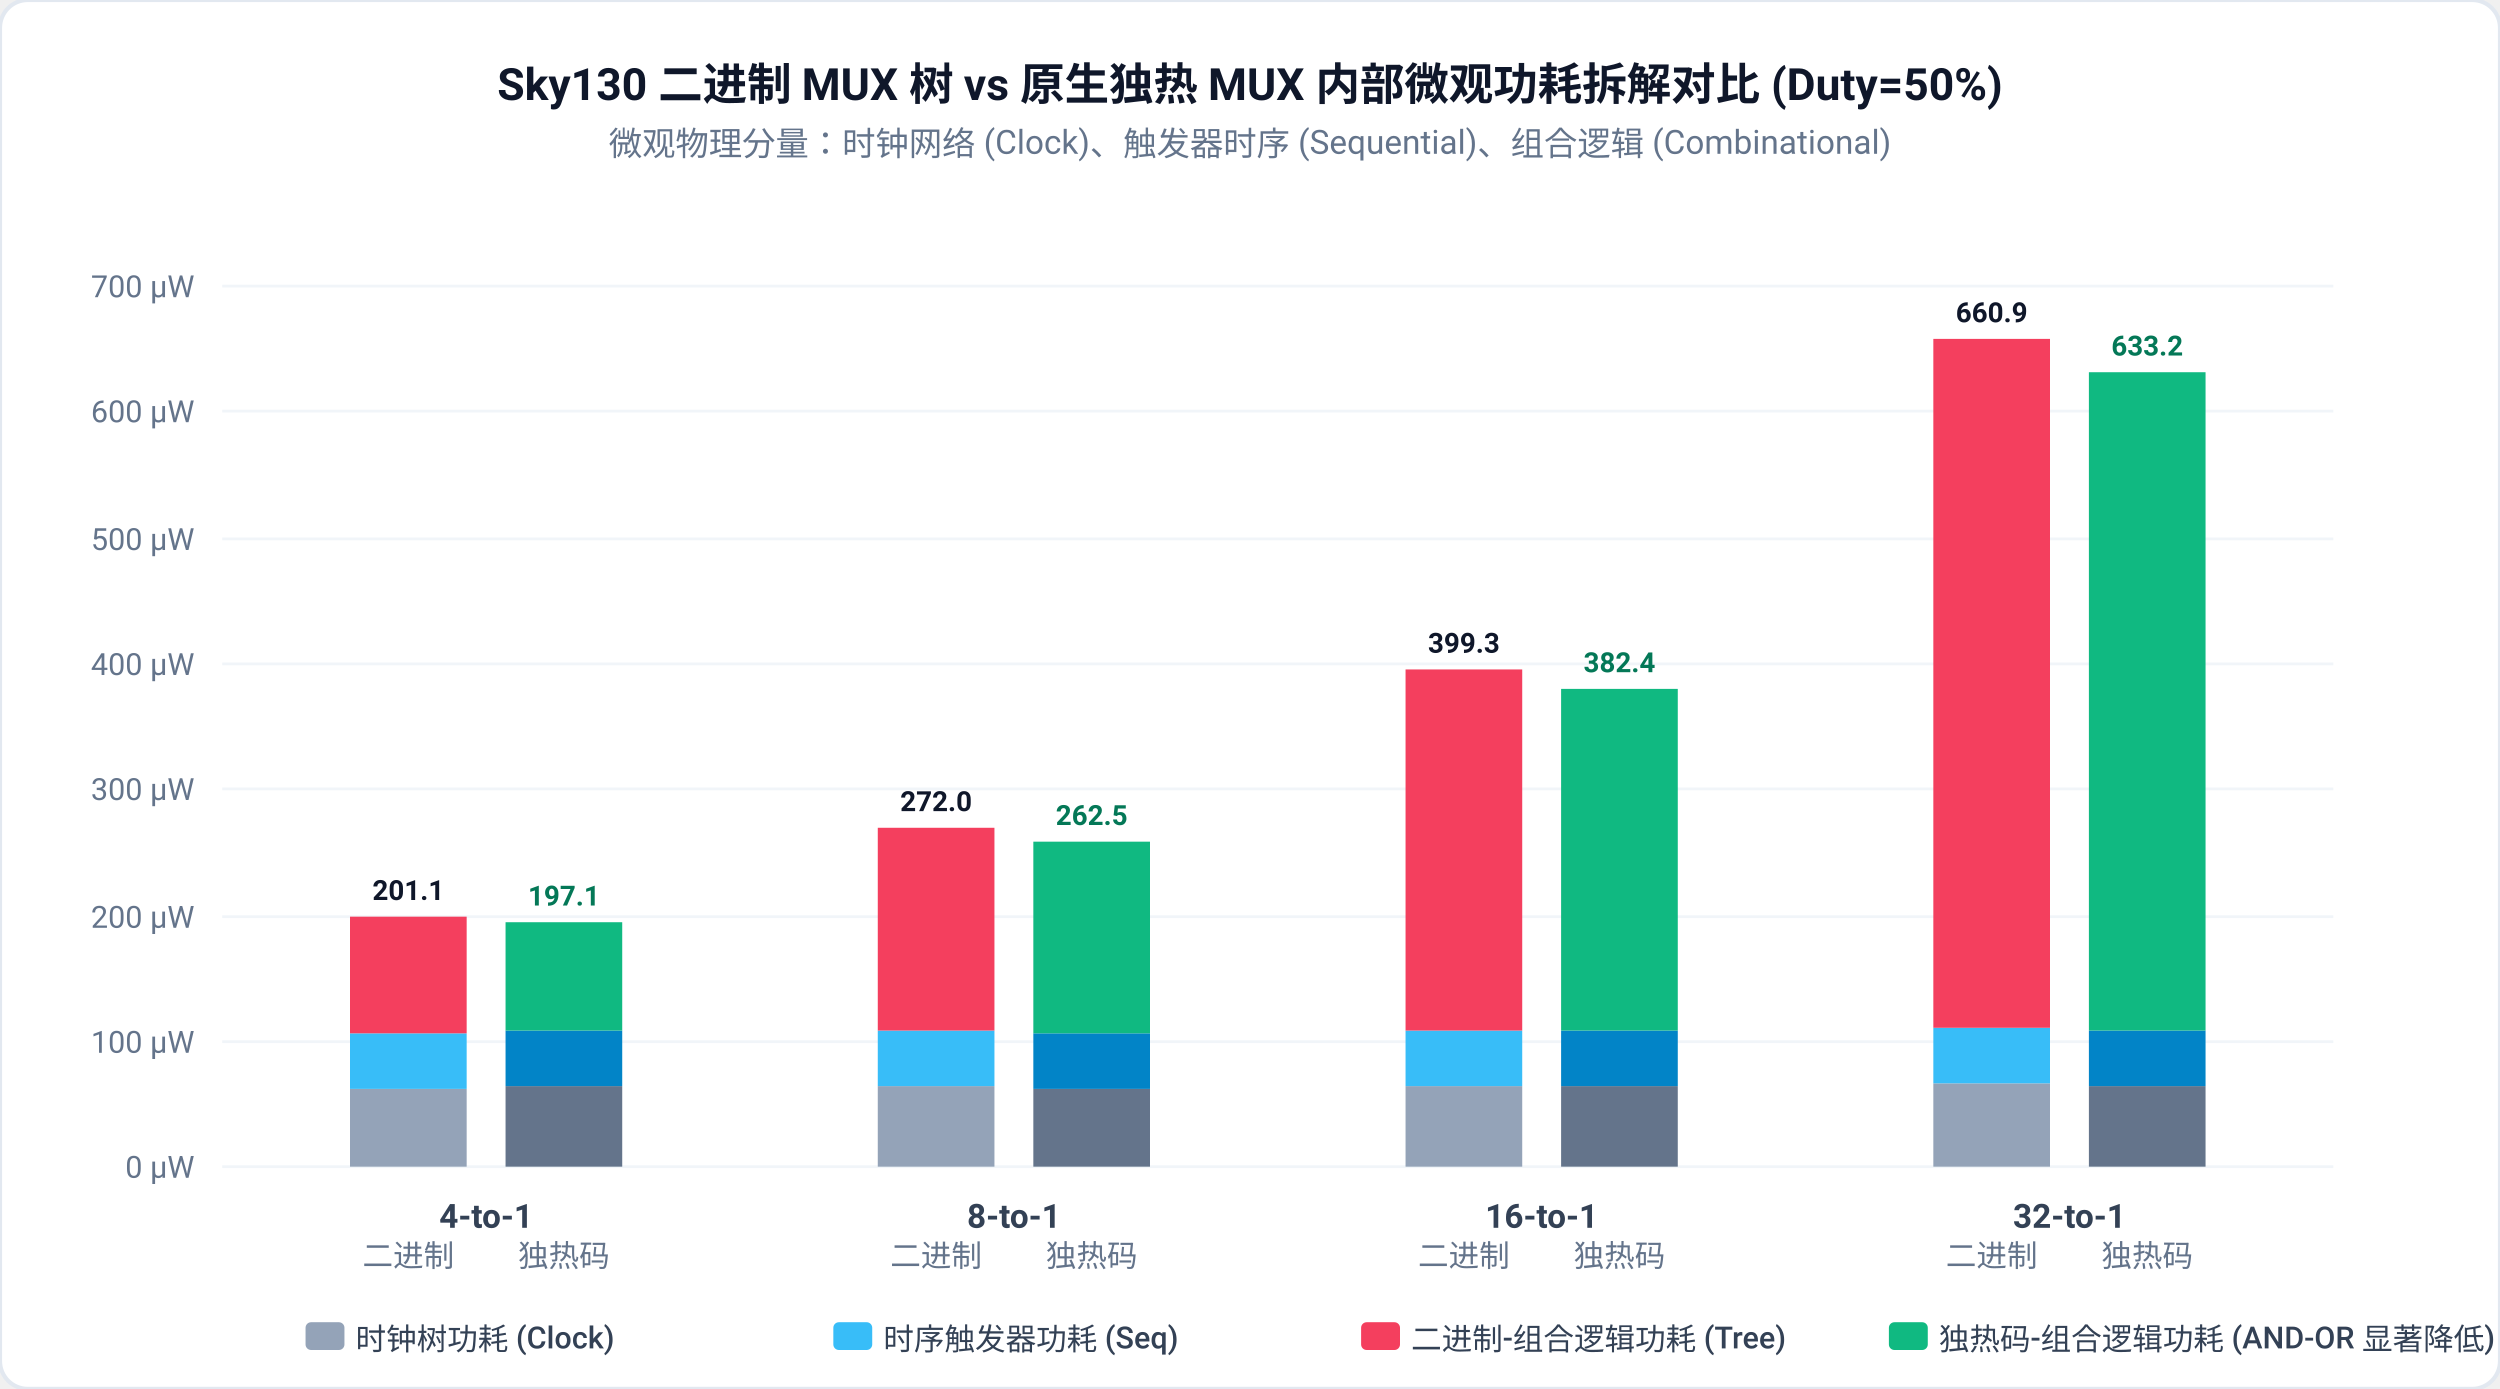
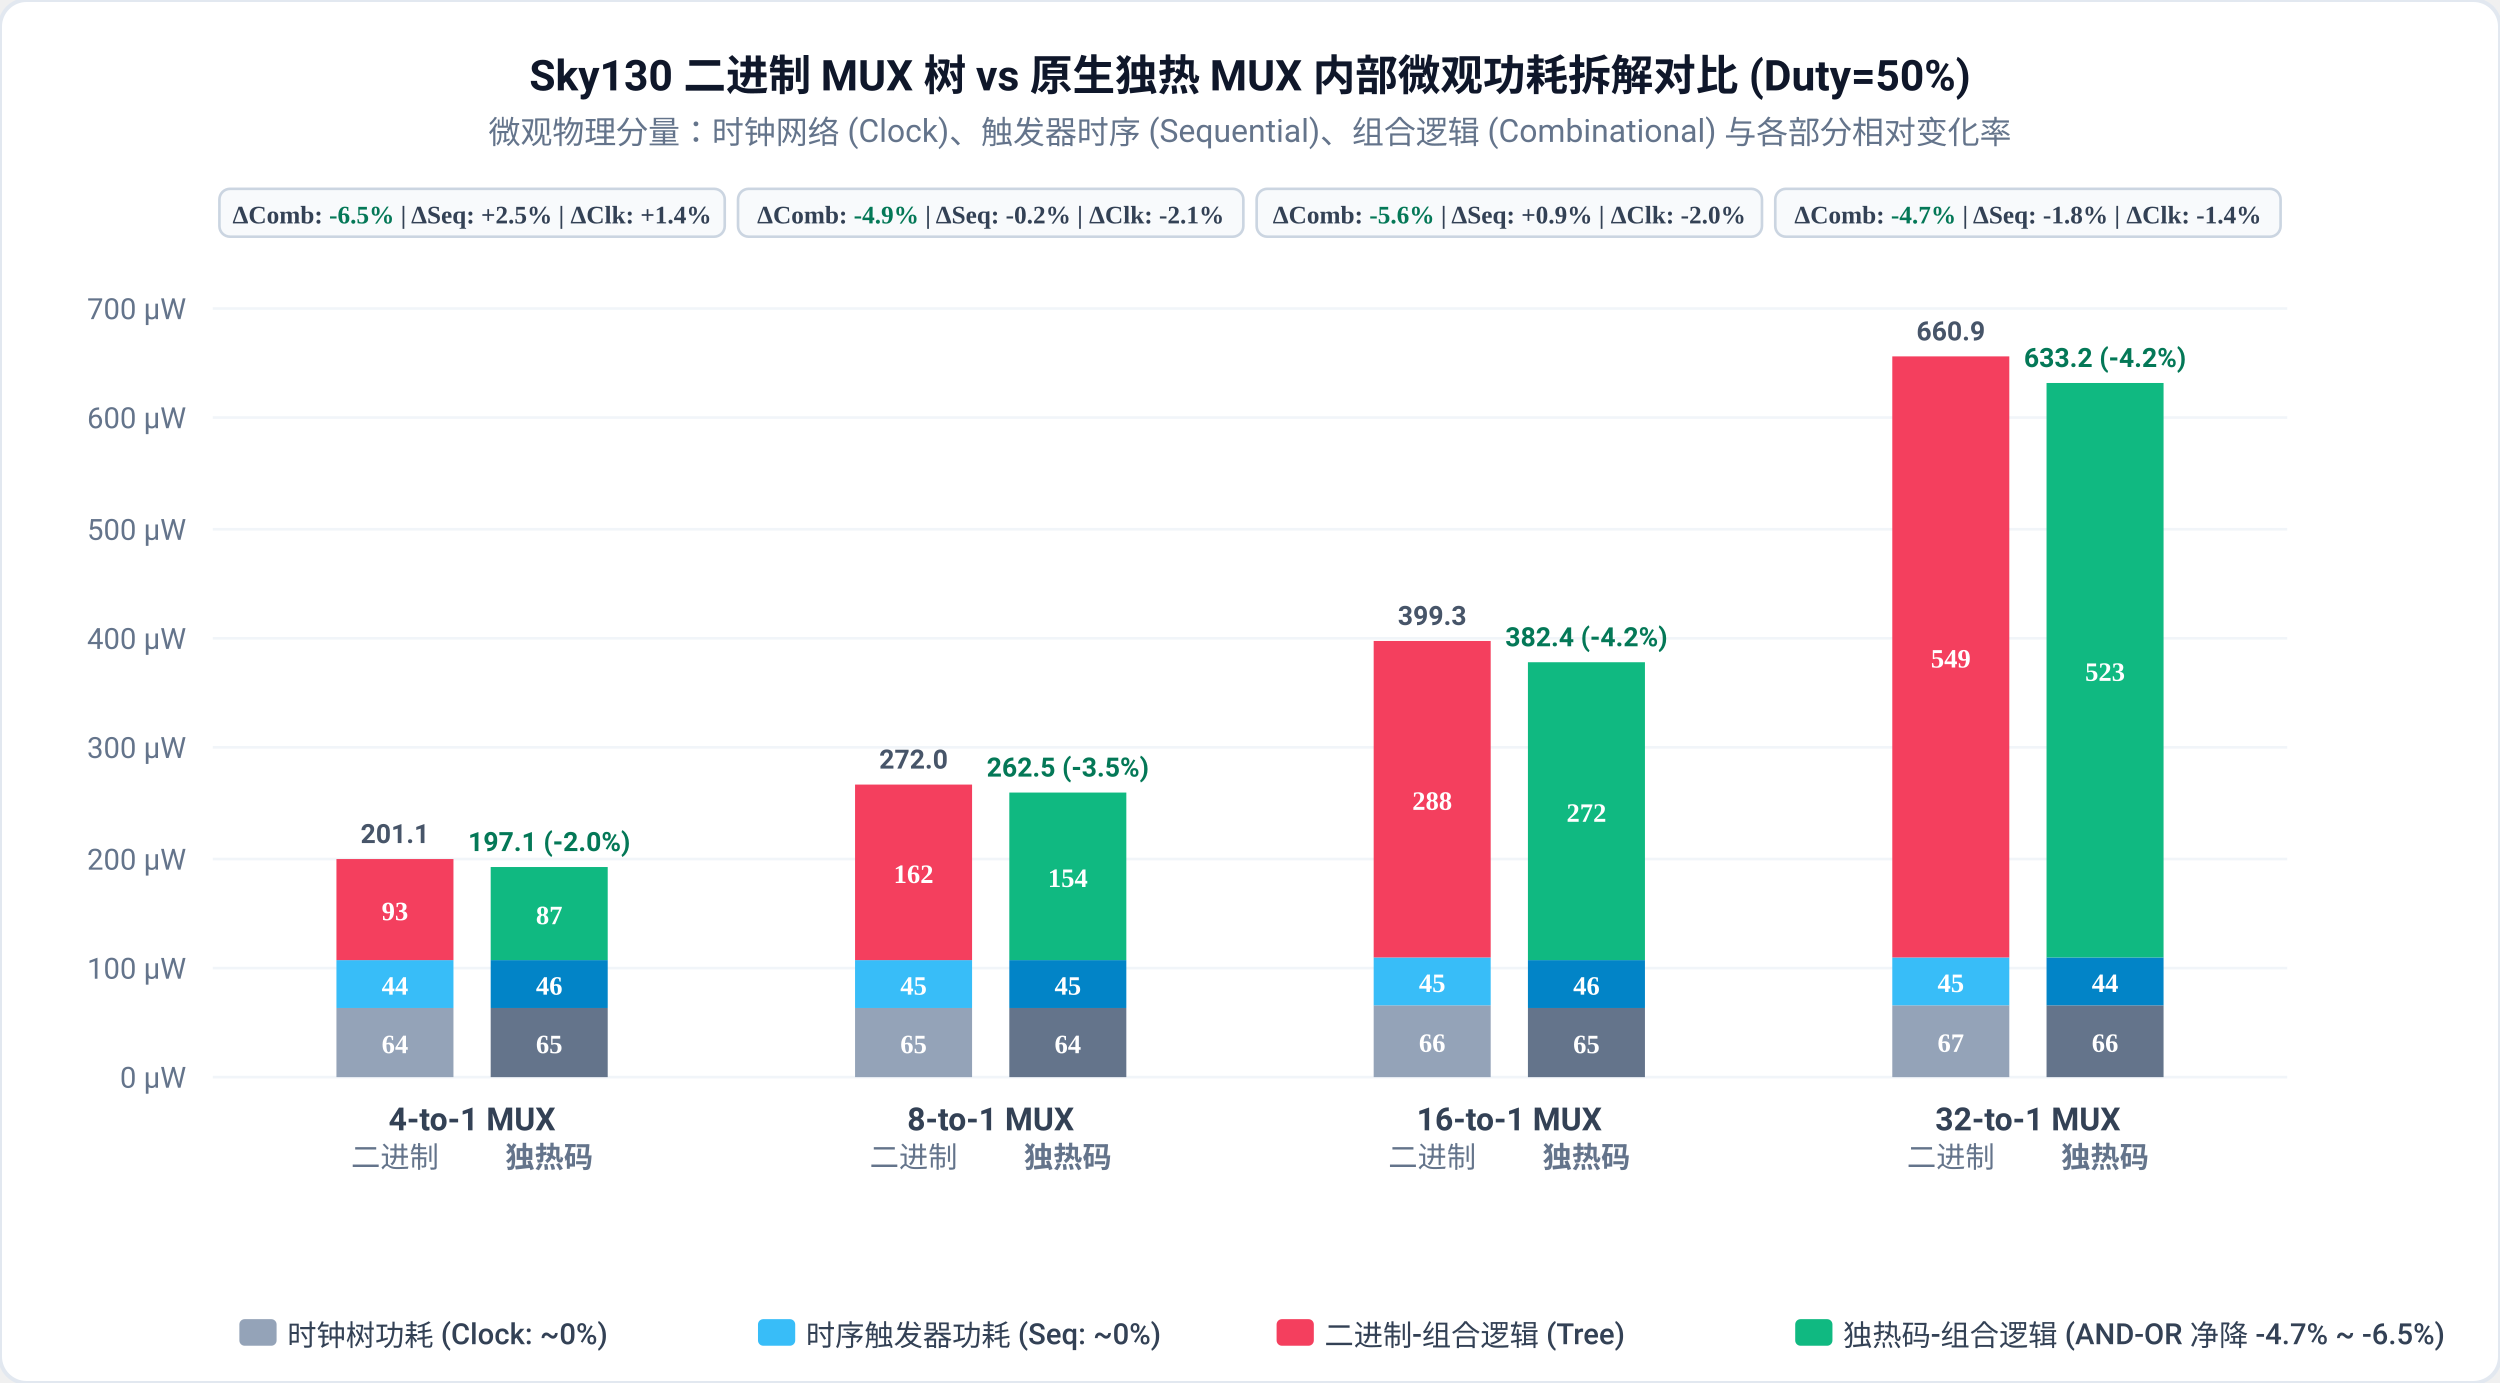
- <svg xmlns="http://www.w3.org/2000/svg" viewBox="0 0 900 500" width="900" height="500">
+ <svg xmlns="http://www.w3.org/2000/svg" viewBox="0 0 940 520" width="940" height="520">
  <defs>
    <style>
    .title { font-family: -apple-system, BlinkMacSystemFont, "Segoe UI", Roboto, Helvetica, Arial, sans-serif; font-size: 16px; font-weight: 700; fill: #0f172a; }
    .subtitle { font-family: -apple-system, BlinkMacSystemFont, "Segoe UI", Roboto, Helvetica, Arial, sans-serif; font-size: 12px; fill: #64748b; }
    .axis-label { font-family: -apple-system, BlinkMacSystemFont, "Segoe UI", Roboto, Helvetica, Arial, sans-serif; font-size: 12px; font-weight: 600; fill: #334155; }
    .tick-label { font-family: -apple-system, BlinkMacSystemFont, "Segoe UI", Roboto, Helvetica, Arial, sans-serif; font-size: 11px; fill: #64748b; }
    .data-label { font-family: -apple-system, BlinkMacSystemFont, "Segoe UI", Roboto, Helvetica, Arial, sans-serif; font-size: 10px; font-weight: 700; }
    .legend-text { font-family: -apple-system, BlinkMacSystemFont, "Segoe UI", Roboto, Helvetica, Arial, sans-serif; font-size: 11px; font-weight: 500; fill: #334155; }
    .grid-line { stroke: #f1f5f9; stroke-width: 1; }
    .zero-line { stroke: #475569; stroke-width: 1.5; stroke-dasharray: 4,4; }
    .axis-line { stroke: #cbd5e1; stroke-width: 1.5; }
  </style>
    <linearGradient id="grad-green" x1="0" y1="0" x2="0" y2="1">
      <stop offset="0%" stop-color="#10b981" />
      <stop offset="100%" stop-color="#059669" />
    </linearGradient>
    <linearGradient id="grad-blue" x1="0" y1="0" x2="0" y2="1">
      <stop offset="0%" stop-color="#0ea5e9" />
      <stop offset="100%" stop-color="#0284c7" />
    </linearGradient>
    <linearGradient id="grad-amber" x1="0" y1="0" x2="0" y2="1">
      <stop offset="0%" stop-color="#f59e0b" />
      <stop offset="100%" stop-color="#d97706" />
    </linearGradient>
    <linearGradient id="grad-red" x1="0" y1="0" x2="0" y2="1">
      <stop offset="0%" stop-color="#f43f5e" />
      <stop offset="100%" stop-color="#e11d48" />
    </linearGradient>
  </defs>
-   <rect width="900" height="500" rx="10" fill="#ffffff" stroke="#e2e8f0" stroke-width="1.5" />
-   <text x="450.0" y="36" text-anchor="middle" class="title">Sky130 二进制 MUX 树 vs 原生独热 MUX 内部微观功耗拆解对比 (Duty=50%)</text>
-   <text x="450.0" y="56" text-anchor="middle" class="subtitle">微观物理分量：时钟网络 (Clock)、触发器时序 (Sequential)、组合逻辑 (Combinational)</text>
-   <line x1="80" y1="420" x2="840" y2="420" class="grid-line" />
-   <text x="70" y="424" text-anchor="end" class="tick-label">0 µW</text>
-   <line x1="80" y1="375" x2="840" y2="375" class="grid-line" />
-   <text x="70" y="379" text-anchor="end" class="tick-label">100 µW</text>
-   <line x1="80" y1="330" x2="840" y2="330" class="grid-line" />
-   <text x="70" y="334" text-anchor="end" class="tick-label">200 µW</text>
-   <line x1="80" y1="284" x2="840" y2="284" class="grid-line" />
-   <text x="70" y="288" text-anchor="end" class="tick-label">300 µW</text>
-   <line x1="80" y1="239" x2="840" y2="239" class="grid-line" />
-   <text x="70" y="243" text-anchor="end" class="tick-label">400 µW</text>
-   <line x1="80" y1="194" x2="840" y2="194" class="grid-line" />
-   <text x="70" y="198" text-anchor="end" class="tick-label">500 µW</text>
-   <line x1="80" y1="148" x2="840" y2="148" class="grid-line" />
-   <text x="70" y="152" text-anchor="end" class="tick-label">600 µW</text>
-   <line x1="80" y1="103" x2="840" y2="103" class="grid-line" />
-   <text x="70" y="107" text-anchor="end" class="tick-label">700 µW</text>
-   <rect x="126.0" y="392" width="42" height="28" fill="#94a3b8" />
-   <rect x="126.0" y="372" width="42" height="20" fill="#38bdf8" />
-   <rect x="126.0" y="330" width="42" height="42" fill="#f43f5e" />
-   <text x="147.0" y="324" text-anchor="middle" class="data-label" fill="#0f172a">201.1</text>
-   <rect x="182.0" y="391" width="42" height="29" fill="#64748b" />
-   <rect x="182.0" y="371" width="42" height="20" fill="#0284c7" />
-   <rect x="182.0" y="332" width="42" height="39" fill="#10b981" />
-   <text x="203.0" y="326" text-anchor="middle" class="data-label" fill="#047857">197.1</text>
-   <text x="175.0" y="442" text-anchor="middle" class="axis-label">4-to-1</text>
-   <text x="147.0" y="456" text-anchor="middle" class="tick-label">二进制</text>
-   <text x="203.0" y="456" text-anchor="middle" class="tick-label">独热码</text>
-   <rect x="316.0" y="391" width="42" height="29" fill="#94a3b8" />
-   <rect x="316.0" y="371" width="42" height="20" fill="#38bdf8" />
-   <rect x="316.0" y="298" width="42" height="73" fill="#f43f5e" />
-   <text x="337.0" y="292" text-anchor="middle" class="data-label" fill="#0f172a">272.0</text>
-   <rect x="372.0" y="392" width="42" height="28" fill="#64748b" />
-   <rect x="372.0" y="372" width="42" height="20" fill="#0284c7" />
-   <rect x="372.0" y="303" width="42" height="69" fill="#10b981" />
-   <text x="393.0" y="297" text-anchor="middle" class="data-label" fill="#047857">262.5</text>
-   <text x="365.0" y="442" text-anchor="middle" class="axis-label">8-to-1</text>
-   <text x="337.0" y="456" text-anchor="middle" class="tick-label">二进制</text>
-   <text x="393.0" y="456" text-anchor="middle" class="tick-label">独热码</text>
-   <rect x="506.0" y="391" width="42" height="29" fill="#94a3b8" />
-   <rect x="506.0" y="371" width="42" height="20" fill="#38bdf8" />
-   <rect x="506.0" y="241" width="42" height="130" fill="#f43f5e" />
-   <text x="527.0" y="235" text-anchor="middle" class="data-label" fill="#0f172a">399.3</text>
-   <rect x="562.0" y="391" width="42" height="29" fill="#64748b" />
-   <rect x="562.0" y="371" width="42" height="20" fill="#0284c7" />
-   <rect x="562.0" y="248" width="42" height="123" fill="#10b981" />
-   <text x="583.0" y="242" text-anchor="middle" class="data-label" fill="#047857">382.4</text>
-   <text x="555.0" y="442" text-anchor="middle" class="axis-label">16-to-1</text>
-   <text x="527.0" y="456" text-anchor="middle" class="tick-label">二进制</text>
-   <text x="583.0" y="456" text-anchor="middle" class="tick-label">独热码</text>
-   <rect x="696.0" y="390" width="42" height="30" fill="#94a3b8" />
-   <rect x="696.0" y="370" width="42" height="20" fill="#38bdf8" />
-   <rect x="696.0" y="122" width="42" height="248" fill="#f43f5e" />
-   <text x="717.0" y="116" text-anchor="middle" class="data-label" fill="#0f172a">660.9</text>
-   <rect x="752.0" y="391" width="42" height="29" fill="#64748b" />
-   <rect x="752.0" y="371" width="42" height="20" fill="#0284c7" />
-   <rect x="752.0" y="134" width="42" height="237" fill="#10b981" />
-   <text x="773.0" y="128" text-anchor="middle" class="data-label" fill="#047857">633.2</text>
-   <text x="745.0" y="442" text-anchor="middle" class="axis-label">32-to-1</text>
-   <text x="717.0" y="456" text-anchor="middle" class="tick-label">二进制</text>
-   <text x="773.0" y="456" text-anchor="middle" class="tick-label">独热码</text>
-   <rect x="110" y="476" width="14" height="10" rx="2" fill="#94a3b8" />
-   <text x="128" y="486" class="legend-text" font-size="11px">时钟树功耗 (Clock)</text>
-   <rect x="300" y="476" width="14" height="10" rx="2" fill="#38bdf8" />
-   <text x="318" y="486" class="legend-text" font-size="11px">时序触发器功耗 (Seq)</text>
-   <rect x="490" y="476" width="14" height="10" rx="2" fill="#f43f5e" />
-   <text x="508" y="486" class="legend-text" font-size="11px">二进制-组合逻辑功耗 (Tree)</text>
-   <rect x="680" y="476" width="14" height="10" rx="2" fill="#10b981" />
-   <text x="698" y="486" class="legend-text" font-size="11px">独热码-组合逻辑功耗 (AND-OR 显著降低)</text>
+   <rect width="940" height="520" rx="10" fill="#ffffff" stroke="#e2e8f0" stroke-width="1.5" />
+   <text x="470.0" y="34" text-anchor="middle" class="title">Sky130 二进制 MUX 树 vs 原生独热 MUX 内部微观功耗拆解对比 (Duty=50%)</text>
+   <text x="470.0" y="54" text-anchor="middle" class="subtitle">微观物理分量：时钟网络 (Clock)、触发器时序 (Sequential)、组合逻辑 (Combinational) 与各部分相对变化率</text>
+   <line x1="80" y1="405" x2="860" y2="405" class="grid-line" />
+   <text x="70" y="409" text-anchor="end" class="tick-label">0 µW</text>
+   <line x1="80" y1="364" x2="860" y2="364" class="grid-line" />
+   <text x="70" y="368" text-anchor="end" class="tick-label">100 µW</text>
+   <line x1="80" y1="323" x2="860" y2="323" class="grid-line" />
+   <text x="70" y="327" text-anchor="end" class="tick-label">200 µW</text>
+   <line x1="80" y1="281" x2="860" y2="281" class="grid-line" />
+   <text x="70" y="285" text-anchor="end" class="tick-label">300 µW</text>
+   <line x1="80" y1="240" x2="860" y2="240" class="grid-line" />
+   <text x="70" y="244" text-anchor="end" class="tick-label">400 µW</text>
+   <line x1="80" y1="199" x2="860" y2="199" class="grid-line" />
+   <text x="70" y="203" text-anchor="end" class="tick-label">500 µW</text>
+   <line x1="80" y1="157" x2="860" y2="157" class="grid-line" />
+   <text x="70" y="161" text-anchor="end" class="tick-label">600 µW</text>
+   <line x1="80" y1="116" x2="860" y2="116" class="grid-line" />
+   <text x="70" y="120" text-anchor="end" class="tick-label">700 µW</text>
+   <rect x="82.5" y="71" width="190" height="18" rx="4" fill="#f8fafc" stroke="#cbd5e1" stroke-width="1" />
+   <text x="177.5" y="84" text-anchor="middle" font-size="9.5px" font-weight="600" fill="#334155">ΔComb: <tspan fill="#047857" font-weight="700">-6.5%</tspan> | ΔSeq: +2.5% | ΔClk: +1.4%</text>
+   <rect x="126.5" y="379" width="44" height="26" fill="#94a3b8" />
+   <text x="148.5" y="396.0" text-anchor="middle" font-size="10px" font-weight="600" fill="#ffffff">64</text>
+   <rect x="126.5" y="361" width="44" height="18" fill="#38bdf8" />
+   <text x="148.5" y="374.0" text-anchor="middle" font-size="10px" font-weight="600" fill="#ffffff">44</text>
+   <rect x="126.5" y="323" width="44" height="38" fill="#f43f5e" />
+   <text x="148.5" y="346.0" text-anchor="middle" font-size="10px" font-weight="600" fill="#ffffff">93</text>
+   <text x="148.5" y="317" text-anchor="middle" class="data-label" fill="#475569">201.1</text>
+   <rect x="184.5" y="379" width="44" height="26" fill="#64748b" />
+   <text x="206.5" y="396.0" text-anchor="middle" font-size="10px" font-weight="600" fill="#ffffff">65</text>
+   <rect x="184.5" y="361" width="44" height="18" fill="#0284c7" />
+   <text x="206.5" y="374.0" text-anchor="middle" font-size="10px" font-weight="600" fill="#ffffff">46</text>
+   <rect x="184.5" y="326" width="44" height="35" fill="#10b981" />
+   <text x="206.5" y="347.5" text-anchor="middle" font-size="10px" font-weight="600" fill="#ffffff">87</text>
+   <text x="206.5" y="320" text-anchor="middle" class="data-label" fill="#047857">197.1 (-2.0%)</text>
+   <text x="177.5" y="425" text-anchor="middle" class="axis-label">4-to-1 MUX</text>
+   <text x="148.5" y="439" text-anchor="middle" class="tick-label">二进制</text>
+   <text x="206.5" y="439" text-anchor="middle" class="tick-label" font-weight="600" fill="#047857">独热码</text>
+   <rect x="277.5" y="71" width="190" height="18" rx="4" fill="#f8fafc" stroke="#cbd5e1" stroke-width="1" />
+   <text x="372.5" y="84" text-anchor="middle" font-size="9.5px" font-weight="600" fill="#334155">ΔComb: <tspan fill="#047857" font-weight="700">-4.9%</tspan> | ΔSeq: -0.2% | ΔClk: -2.1%</text>
+   <rect x="321.5" y="379" width="44" height="26" fill="#94a3b8" />
+   <text x="343.5" y="396.0" text-anchor="middle" font-size="10px" font-weight="600" fill="#ffffff">65</text>
+   <rect x="321.5" y="361" width="44" height="18" fill="#38bdf8" />
+   <text x="343.5" y="374.0" text-anchor="middle" font-size="10px" font-weight="600" fill="#ffffff">45</text>
+   <rect x="321.5" y="295" width="44" height="66" fill="#f43f5e" />
+   <text x="343.5" y="332.0" text-anchor="middle" font-size="10px" font-weight="600" fill="#ffffff">162</text>
+   <text x="343.5" y="289" text-anchor="middle" class="data-label" fill="#475569">272.0</text>
+   <rect x="379.5" y="379" width="44" height="26" fill="#64748b" />
+   <text x="401.5" y="396.0" text-anchor="middle" font-size="10px" font-weight="600" fill="#ffffff">64</text>
+   <rect x="379.5" y="361" width="44" height="18" fill="#0284c7" />
+   <text x="401.5" y="374.0" text-anchor="middle" font-size="10px" font-weight="600" fill="#ffffff">45</text>
+   <rect x="379.5" y="298" width="44" height="63" fill="#10b981" />
+   <text x="401.5" y="333.5" text-anchor="middle" font-size="10px" font-weight="600" fill="#ffffff">154</text>
+   <text x="401.5" y="292" text-anchor="middle" class="data-label" fill="#047857">262.5 (-3.5%)</text>
+   <text x="372.5" y="425" text-anchor="middle" class="axis-label">8-to-1 MUX</text>
+   <text x="343.5" y="439" text-anchor="middle" class="tick-label">二进制</text>
+   <text x="401.5" y="439" text-anchor="middle" class="tick-label" font-weight="600" fill="#047857">独热码</text>
+   <rect x="472.5" y="71" width="190" height="18" rx="4" fill="#f8fafc" stroke="#cbd5e1" stroke-width="1" />
+   <text x="567.5" y="84" text-anchor="middle" font-size="9.5px" font-weight="600" fill="#334155">ΔComb: <tspan fill="#047857" font-weight="700">-5.6%</tspan> | ΔSeq: +0.9% | ΔClk: -2.0%</text>
+   <rect x="516.5" y="378" width="44" height="27" fill="#94a3b8" />
+   <text x="538.5" y="395.5" text-anchor="middle" font-size="10px" font-weight="600" fill="#ffffff">66</text>
+   <rect x="516.5" y="360" width="44" height="18" fill="#38bdf8" />
+   <text x="538.5" y="373.0" text-anchor="middle" font-size="10px" font-weight="600" fill="#ffffff">45</text>
+   <rect x="516.5" y="241" width="44" height="119" fill="#f43f5e" />
+   <text x="538.5" y="304.5" text-anchor="middle" font-size="10px" font-weight="600" fill="#ffffff">288</text>
+   <text x="538.5" y="235" text-anchor="middle" class="data-label" fill="#475569">399.3</text>
+   <rect x="574.5" y="379" width="44" height="26" fill="#64748b" />
+   <text x="596.5" y="396.0" text-anchor="middle" font-size="10px" font-weight="600" fill="#ffffff">65</text>
+   <rect x="574.5" y="361" width="44" height="18" fill="#0284c7" />
+   <text x="596.5" y="374.0" text-anchor="middle" font-size="10px" font-weight="600" fill="#ffffff">46</text>
+   <rect x="574.5" y="249" width="44" height="112" fill="#10b981" />
+   <text x="596.5" y="309.0" text-anchor="middle" font-size="10px" font-weight="600" fill="#ffffff">272</text>
+   <text x="596.5" y="243" text-anchor="middle" class="data-label" fill="#047857">382.4 (-4.2%)</text>
+   <text x="567.5" y="425" text-anchor="middle" class="axis-label">16-to-1 MUX</text>
+   <text x="538.5" y="439" text-anchor="middle" class="tick-label">二进制</text>
+   <text x="596.5" y="439" text-anchor="middle" class="tick-label" font-weight="600" fill="#047857">独热码</text>
+   <rect x="667.5" y="71" width="190" height="18" rx="4" fill="#f8fafc" stroke="#cbd5e1" stroke-width="1" />
+   <text x="762.5" y="84" text-anchor="middle" font-size="9.5px" font-weight="600" fill="#334155">ΔComb: <tspan fill="#047857" font-weight="700">-4.7%</tspan> | ΔSeq: -1.8% | ΔClk: -1.4%</text>
+   <rect x="711.5" y="378" width="44" height="27" fill="#94a3b8" />
+   <text x="733.5" y="395.5" text-anchor="middle" font-size="10px" font-weight="600" fill="#ffffff">67</text>
+   <rect x="711.5" y="360" width="44" height="18" fill="#38bdf8" />
+   <text x="733.5" y="373.0" text-anchor="middle" font-size="10px" font-weight="600" fill="#ffffff">45</text>
+   <rect x="711.5" y="134" width="44" height="226" fill="#f43f5e" />
+   <text x="733.5" y="251.0" text-anchor="middle" font-size="10px" font-weight="600" fill="#ffffff">549</text>
+   <text x="733.5" y="128" text-anchor="middle" class="data-label" fill="#475569">660.9</text>
+   <rect x="769.5" y="378" width="44" height="27" fill="#64748b" />
+   <text x="791.5" y="395.5" text-anchor="middle" font-size="10px" font-weight="600" fill="#ffffff">66</text>
+   <rect x="769.5" y="360" width="44" height="18" fill="#0284c7" />
+   <text x="791.5" y="373.0" text-anchor="middle" font-size="10px" font-weight="600" fill="#ffffff">44</text>
+   <rect x="769.5" y="144" width="44" height="216" fill="#10b981" />
+   <text x="791.5" y="256.0" text-anchor="middle" font-size="10px" font-weight="600" fill="#ffffff">523</text>
+   <text x="791.5" y="138" text-anchor="middle" class="data-label" fill="#047857">633.2 (-4.2%)</text>
+   <text x="762.5" y="425" text-anchor="middle" class="axis-label">32-to-1 MUX</text>
+   <text x="733.5" y="439" text-anchor="middle" class="tick-label">二进制</text>
+   <text x="791.5" y="439" text-anchor="middle" class="tick-label" font-weight="600" fill="#047857">独热码</text>
+   <rect x="90" y="496" width="14" height="10" rx="2" fill="#94a3b8" />
+   <text x="108" y="506" class="legend-text" font-size="11px">时钟树功耗 (Clock: ~0%)</text>
+   <rect x="285" y="496" width="14" height="10" rx="2" fill="#38bdf8" />
+   <text x="303" y="506" class="legend-text" font-size="11px">时序触发器功耗 (Seq: ~0%)</text>
+   <rect x="480" y="496" width="14" height="10" rx="2" fill="#f43f5e" />
+   <text x="498" y="506" class="legend-text" font-size="11px">二进制-组合逻辑 (Tree)</text>
+   <rect x="675" y="496" width="14" height="10" rx="2" fill="#10b981" />
+   <text x="693" y="506" class="legend-text" font-size="11px">独热码-组合逻辑 (AND-OR 净降 -4.7% ~ -6.5%)</text>
</svg>
